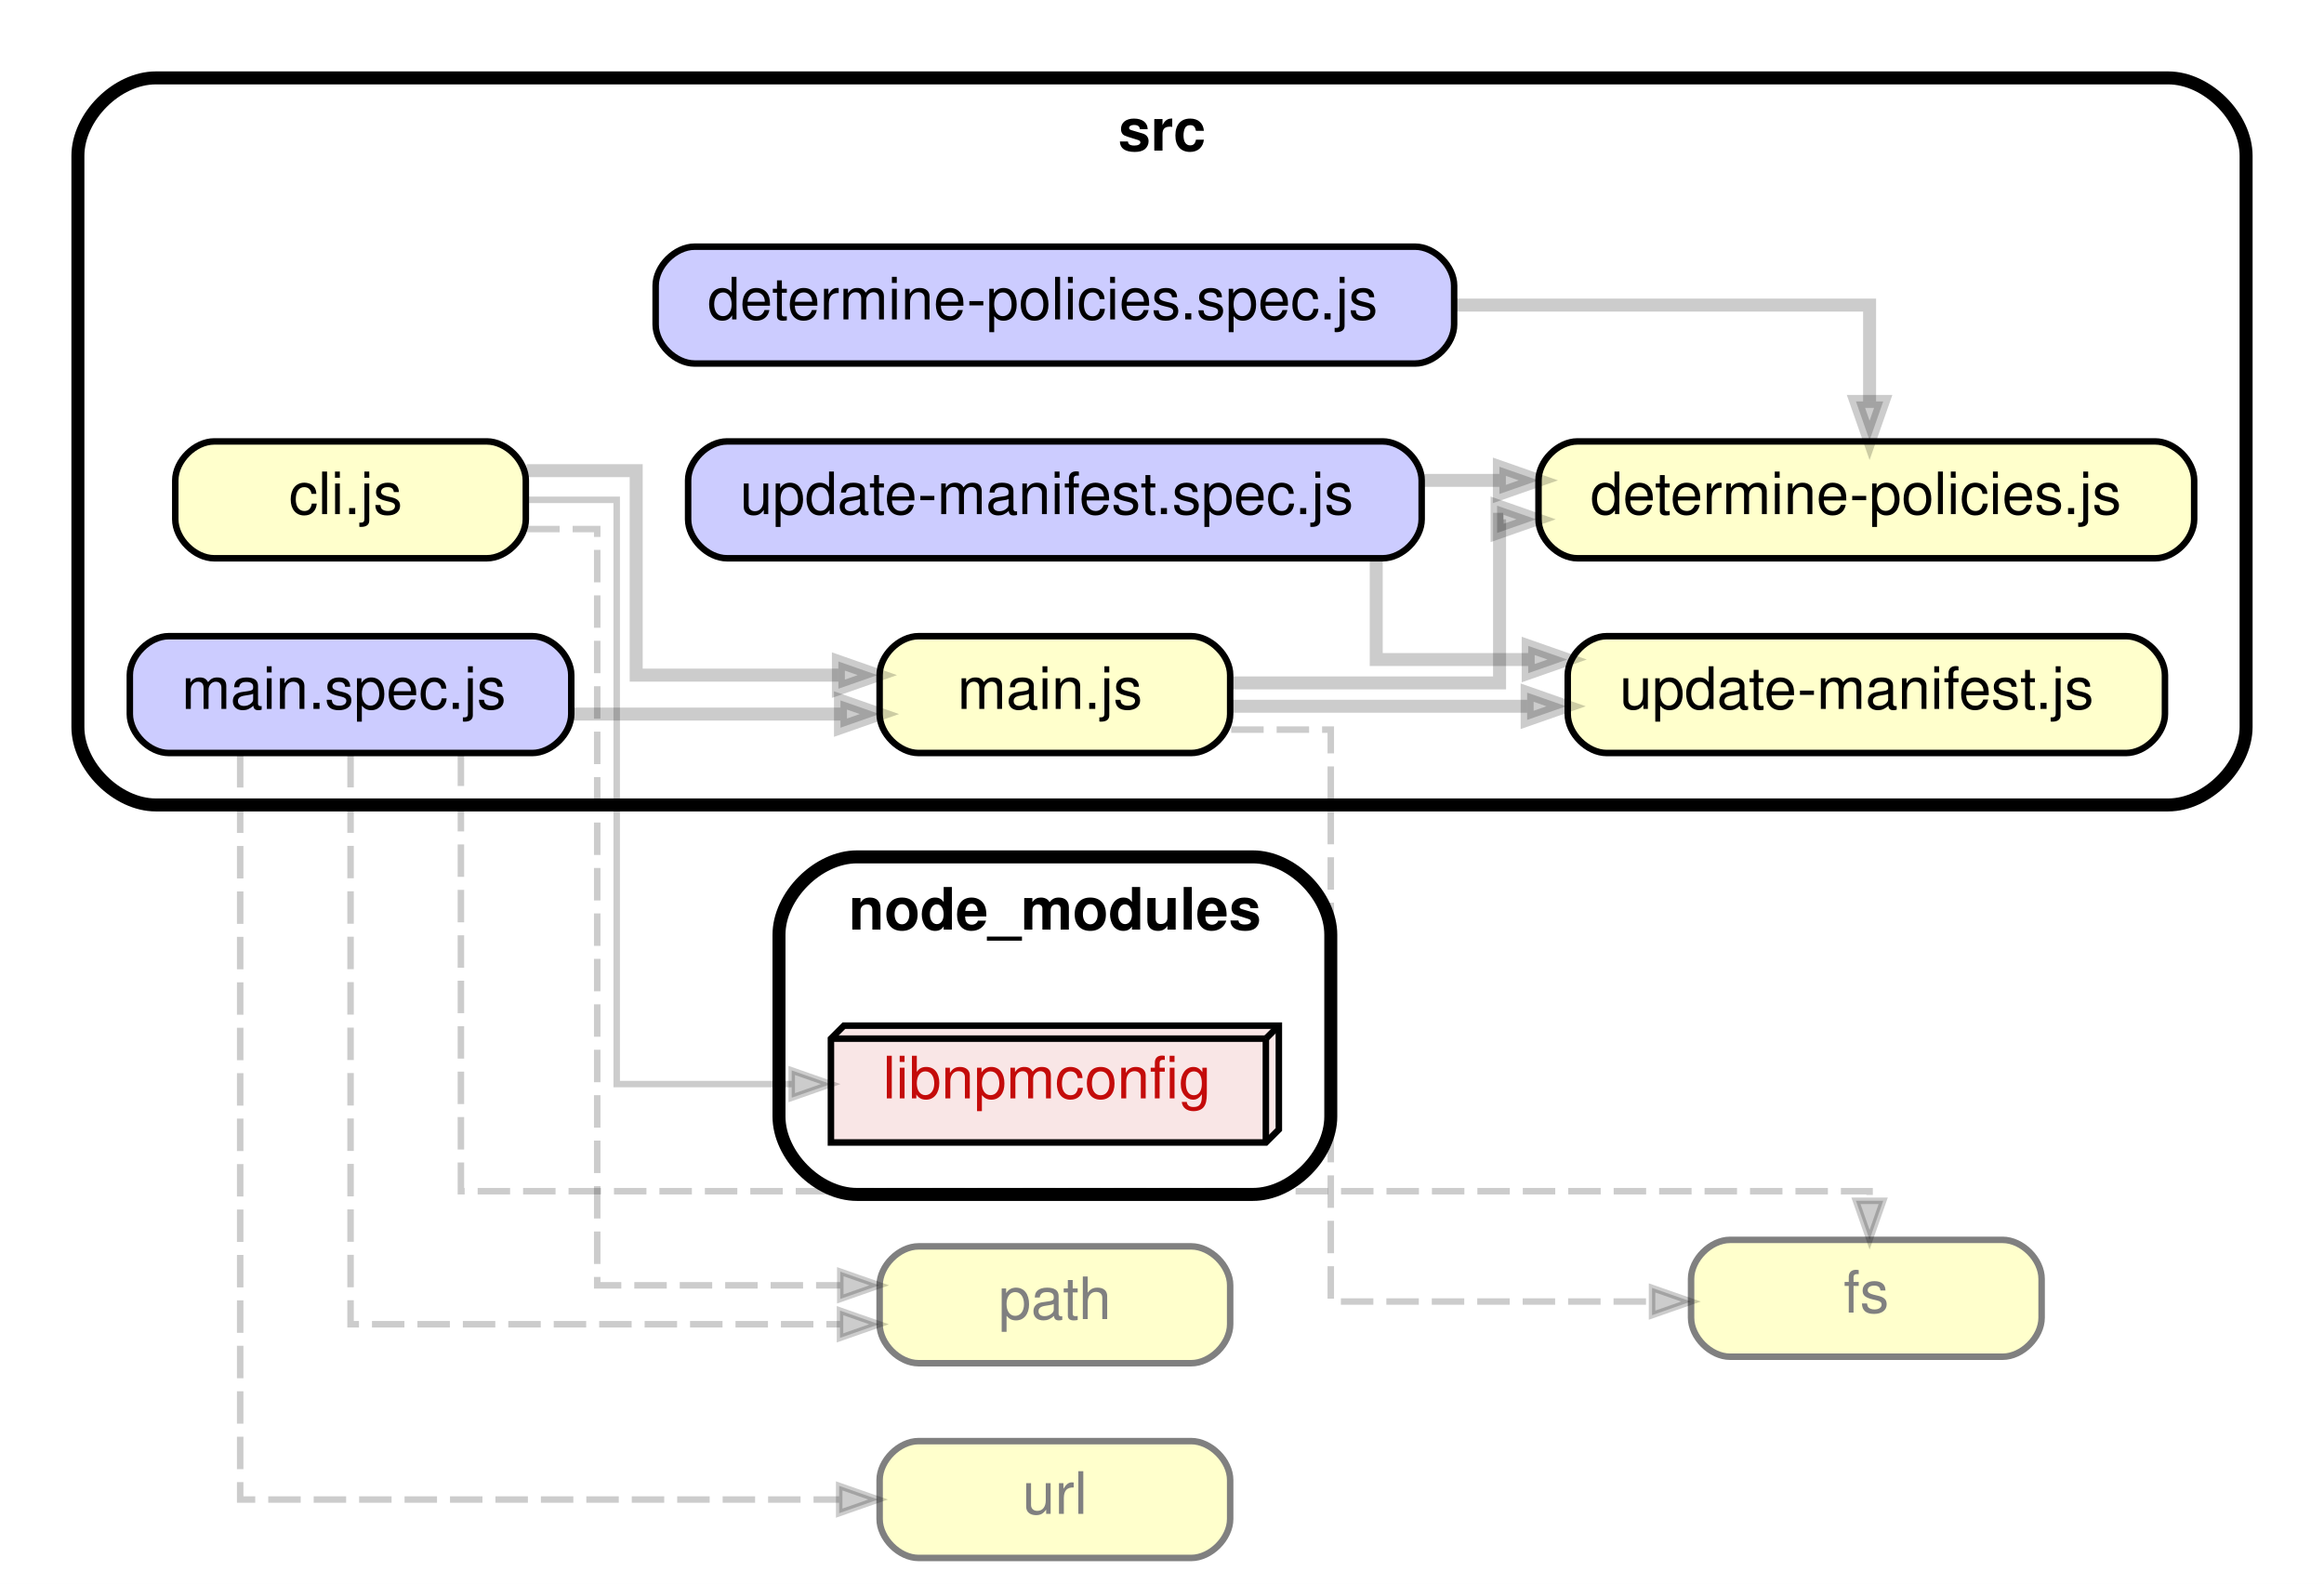
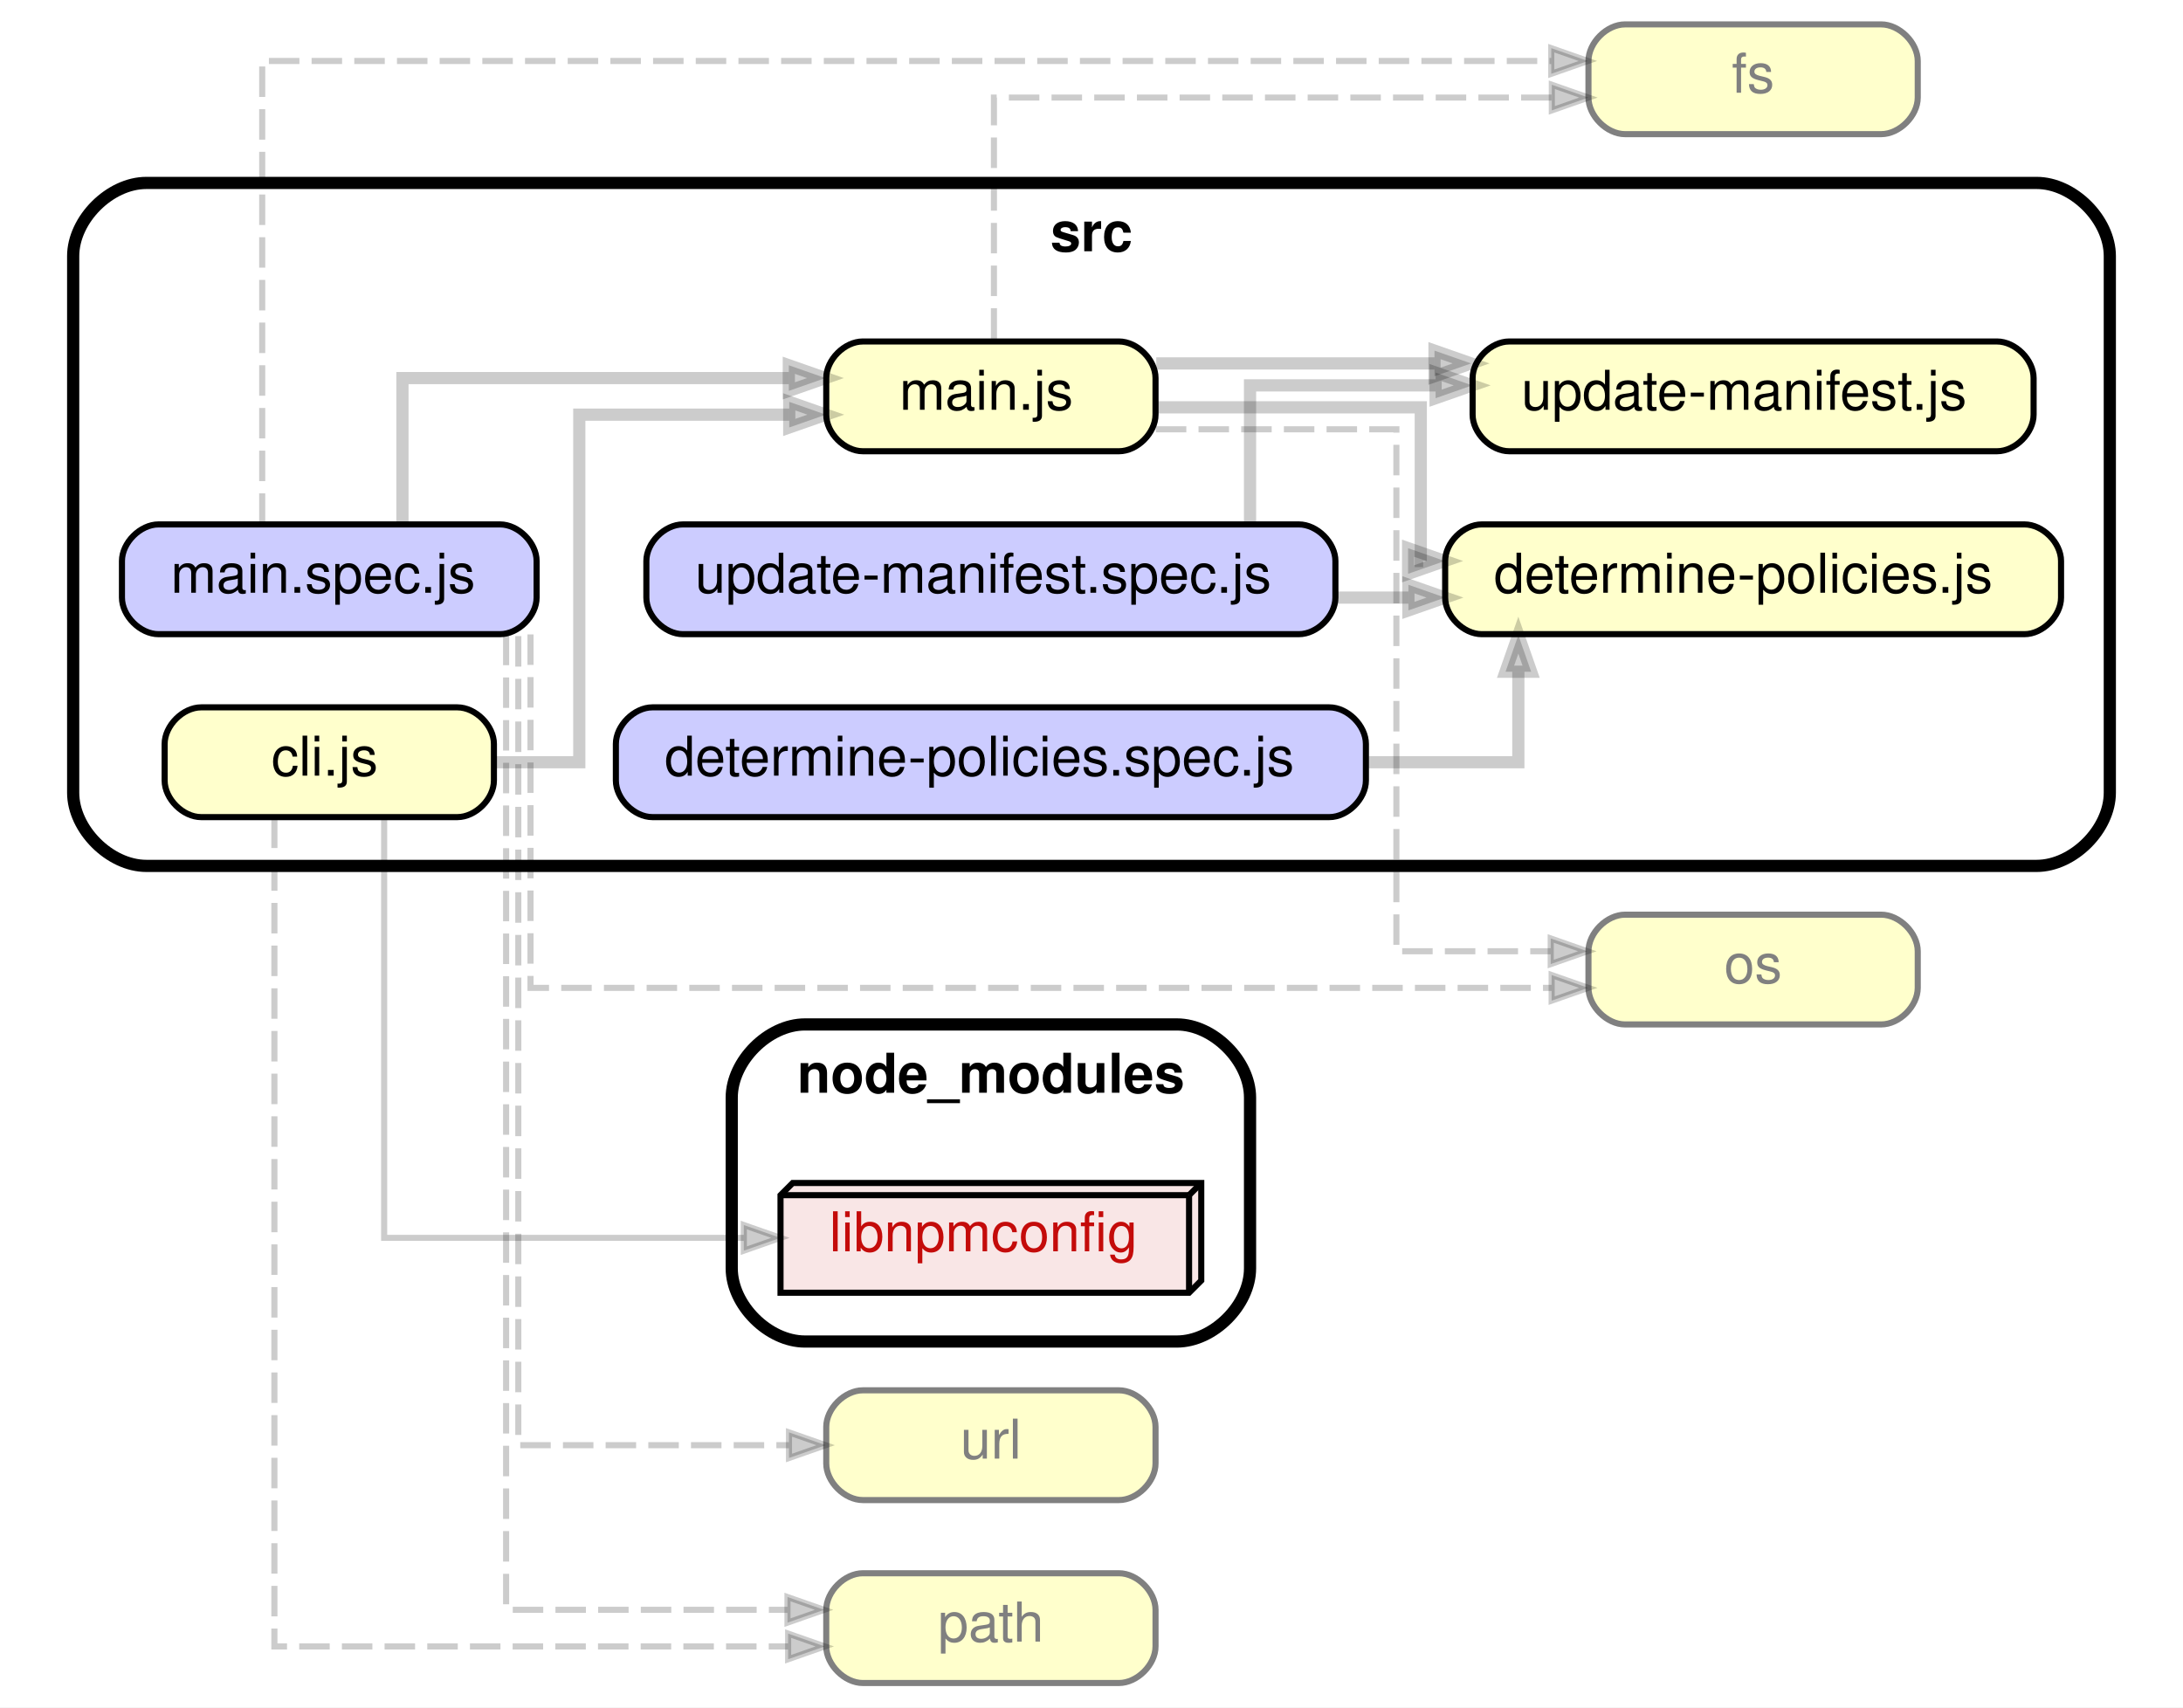
- <svg xmlns="http://www.w3.org/2000/svg" xmlns:xlink="http://www.w3.org/1999/xlink" width="358pt" height="244pt" viewBox="0.00 0.00 358.00 244.00">
-   <g id="graph0" class="graph" transform="scale(1 1) rotate(0) translate(4 240)">
-     <polygon fill="white" stroke="transparent" points="-4,4 -4,-240 354,-240 354,4 -4,4" />
+ <svg xmlns="http://www.w3.org/2000/svg" xmlns:xlink="http://www.w3.org/1999/xlink" width="358pt" height="280pt" viewBox="0.00 0.00 358.00 280.00">
+   <g id="graph0" class="graph" transform="scale(1 1) rotate(0) translate(4 276)">
+     <polygon fill="white" stroke="transparent" points="-4,4 -4,-276 354,-276 354,4 -4,4" />
    <g id="clust1" class="cluster">
      <path fill="#ffffff" stroke="black" stroke-width="2" d="M128,-56C128,-56 189,-56 189,-56 195,-56 201,-62 201,-68 201,-68 201,-96 201,-96 201,-102 195,-108 189,-108 189,-108 128,-108 128,-108 122,-108 116,-102 116,-96 116,-96 116,-68 116,-68 116,-62 122,-56 128,-56" />
      <text text-anchor="middle" x="158.5" y="-96.8" font-family="Helvetica,sans-Serif" font-weight="bold" font-size="9.00">node_modules</text>
    </g>
    <g id="clust2" class="cluster">
-       <path fill="#ffffff" stroke="black" stroke-width="2" d="M20,-116C20,-116 330,-116 330,-116 336,-116 342,-122 342,-128 342,-128 342,-216 342,-216 342,-222 336,-228 330,-228 330,-228 20,-228 20,-228 14,-228 8,-222 8,-216 8,-216 8,-128 8,-128 8,-122 14,-116 20,-116" />
-       <text text-anchor="middle" x="175" y="-216.8" font-family="Helvetica,sans-Serif" font-weight="bold" font-size="9.00">src</text>
+       <path fill="#ffffff" stroke="black" stroke-width="2" d="M20,-134C20,-134 330,-134 330,-134 336,-134 342,-140 342,-146 342,-146 342,-234 342,-234 342,-240 336,-246 330,-246 330,-246 20,-246 20,-246 14,-246 8,-240 8,-234 8,-234 8,-146 8,-146 8,-140 14,-134 20,-134" />
+       <text text-anchor="middle" x="175" y="-234.8" font-family="Helvetica,sans-Serif" font-weight="bold" font-size="9.00">src</text>
    </g>
    <g id="node1" class="node">
      <g id="a_node1">
        <a xlink:title="fs">
-           <path fill="#ffffcc" stroke="grey" d="M304.5,-49C304.5,-49 262.5,-49 262.5,-49 259.5,-49 256.5,-46 256.5,-43 256.5,-43 256.5,-37 256.5,-37 256.5,-34 259.5,-31 262.5,-31 262.5,-31 304.5,-31 304.5,-31 307.5,-31 310.5,-34 310.5,-37 310.5,-37 310.5,-43 310.5,-43 310.5,-46 307.5,-49 304.5,-49" />
-           <text text-anchor="middle" x="283.5" y="-37.8" font-family="Helvetica,sans-Serif" font-size="9.00" fill="grey">fs</text>
+           <path fill="#ffffcc" stroke="grey" d="M304.5,-272C304.5,-272 262.5,-272 262.5,-272 259.5,-272 256.5,-269 256.5,-266 256.5,-266 256.5,-260 256.5,-260 256.5,-257 259.5,-254 262.5,-254 262.5,-254 304.5,-254 304.5,-254 307.5,-254 310.5,-257 310.5,-260 310.5,-260 310.5,-266 310.5,-266 310.5,-269 307.5,-272 304.5,-272" />
+           <text text-anchor="middle" x="283.5" y="-260.8" font-family="Helvetica,sans-Serif" font-size="9.00" fill="grey">fs</text>
        </a>
      </g>
    </g>
    <g id="node2" class="node">
      <g id="a_node2">
        <a xlink:href="https://github.com/sverweij/upem/blob/main/node_modules/libnpmconfig" xlink:title="libnpmconfig">
          <polygon fill="#c40b0a" fill-opacity="0.102" stroke="black" points="193,-82 126,-82 124,-80 124,-64 191,-64 193,-66 193,-82" />
          <polyline fill="none" stroke="black" points="191,-80 124,-80 " />
          <polyline fill="none" stroke="black" points="191,-80 191,-64 " />
          <polyline fill="none" stroke="black" points="191,-80 193,-82 " />
          <text text-anchor="start" x="132" y="-70.8" font-family="Helvetica,sans-Serif" font-size="9.00" fill="#c40b0a">libnpmconfig</text>
        </a>
      </g>
    </g>
    <g id="node3" class="node">
      <g id="a_node3">
-         <a xlink:title="path">
-           <path fill="#ffffcc" stroke="grey" d="M179.5,-48C179.5,-48 137.5,-48 137.5,-48 134.5,-48 131.5,-45 131.5,-42 131.5,-42 131.5,-36 131.5,-36 131.5,-33 134.5,-30 137.5,-30 137.5,-30 179.5,-30 179.5,-30 182.5,-30 185.5,-33 185.5,-36 185.5,-36 185.5,-42 185.5,-42 185.5,-45 182.5,-48 179.5,-48" />
-           <text text-anchor="middle" x="158.5" y="-36.8" font-family="Helvetica,sans-Serif" font-size="9.00" fill="grey">path</text>
+         <a xlink:title="os">
+           <path fill="#ffffcc" stroke="grey" d="M304.5,-126C304.5,-126 262.5,-126 262.5,-126 259.5,-126 256.5,-123 256.5,-120 256.5,-120 256.5,-114 256.5,-114 256.5,-111 259.5,-108 262.5,-108 262.5,-108 304.5,-108 304.5,-108 307.5,-108 310.5,-111 310.5,-114 310.5,-114 310.5,-120 310.5,-120 310.5,-123 307.5,-126 304.5,-126" />
+           <text text-anchor="middle" x="283.5" y="-114.8" font-family="Helvetica,sans-Serif" font-size="9.00" fill="grey">os</text>
        </a>
      </g>
    </g>
    <g id="node4" class="node">
      <g id="a_node4">
+         <a xlink:title="path">
+           <path fill="#ffffcc" stroke="grey" d="M179.5,-18C179.5,-18 137.5,-18 137.5,-18 134.5,-18 131.5,-15 131.5,-12 131.5,-12 131.5,-6 131.5,-6 131.5,-3 134.5,0 137.5,0 137.5,0 179.5,0 179.5,0 182.5,0 185.5,-3 185.5,-6 185.5,-6 185.5,-12 185.5,-12 185.5,-15 182.5,-18 179.5,-18" />
+           <text text-anchor="middle" x="158.5" y="-6.8" font-family="Helvetica,sans-Serif" font-size="9.00" fill="grey">path</text>
+         </a>
+       </g>
+     </g>
+     <g id="node5" class="node">
+       <g id="a_node5">
        <a xlink:href="https://github.com/sverweij/upem/blob/main/src/cli.js" xlink:title="cli.js">
-           <path fill="#ffffcc" stroke="black" d="M71,-172C71,-172 29,-172 29,-172 26,-172 23,-169 23,-166 23,-166 23,-160 23,-160 23,-157 26,-154 29,-154 29,-154 71,-154 71,-154 74,-154 77,-157 77,-160 77,-160 77,-166 77,-166 77,-169 74,-172 71,-172" />
-           <text text-anchor="start" x="40.5" y="-160.8" font-family="Helvetica,sans-Serif" font-size="9.00">cli.js</text>
+           <path fill="#ffffcc" stroke="black" d="M71,-160C71,-160 29,-160 29,-160 26,-160 23,-157 23,-154 23,-154 23,-148 23,-148 23,-145 26,-142 29,-142 29,-142 71,-142 71,-142 74,-142 77,-145 77,-148 77,-148 77,-154 77,-154 77,-157 74,-160 71,-160" />
+           <text text-anchor="start" x="40.5" y="-148.8" font-family="Helvetica,sans-Serif" font-size="9.00">cli.js</text>
        </a>
      </g>
    </g>
    <g id="edge2" class="edge">
-       <path fill="none" stroke="#000000" stroke-opacity="0.2" d="M77.12,-163C84.74,-163 91,-163 91,-163 91,-163 91,-73 91,-73 91,-73 117.96,-73 117.96,-73" />
-       <polygon fill="#000000" fill-opacity="0.2" stroke="#000000" stroke-opacity="0.2" points="117.96,-75.1 123.96,-73 117.96,-70.9 117.96,-75.1" />
+       <path fill="none" stroke="#000000" stroke-opacity="0.2" d="M59,-141.75C59,-121.08 59,-73 59,-73 59,-73 117.98,-73 117.98,-73" />
+       <polygon fill="#000000" fill-opacity="0.2" stroke="#000000" stroke-opacity="0.2" points="117.98,-75.1 123.98,-73 117.98,-70.9 117.98,-75.1" />
    </g>
    <g id="edge3" class="edge">
-       <path fill="none" stroke="#000000" stroke-dasharray="5,2" stroke-opacity="0.2" d="M77.21,-158.5C83.3,-158.5 88,-158.5 88,-158.5 88,-158.5 88,-42 88,-42 88,-42 125.44,-42 125.44,-42" />
-       <polygon fill="#000000" fill-opacity="0.2" stroke="#000000" stroke-opacity="0.2" points="125.44,-44.1 131.44,-42 125.44,-39.9 125.44,-44.1" />
+       <path fill="none" stroke="#000000" stroke-dasharray="5,2" stroke-opacity="0.2" d="M41,-141.93C41,-110.19 41,-6 41,-6 41,-6 125.25,-6 125.25,-6" />
+       <polygon fill="#000000" fill-opacity="0.2" stroke="#000000" stroke-opacity="0.2" points="125.25,-8.1 131.25,-6 125.25,-3.9 125.25,-8.1" />
    </g>
-     <g id="node5" class="node">
-       <g id="a_node5">
+     <g id="node6" class="node">
+       <g id="a_node6">
        <a xlink:href="https://github.com/sverweij/upem/blob/main/src/main.js" xlink:title="main.js">
-           <path fill="#ffffcc" stroke="black" d="M179.5,-142C179.5,-142 137.5,-142 137.5,-142 134.5,-142 131.5,-139 131.5,-136 131.5,-136 131.5,-130 131.5,-130 131.5,-127 134.5,-124 137.5,-124 137.5,-124 179.5,-124 179.5,-124 182.5,-124 185.5,-127 185.5,-130 185.5,-130 185.5,-136 185.5,-136 185.5,-139 182.5,-142 179.5,-142" />
-           <text text-anchor="start" x="143.5" y="-130.8" font-family="Helvetica,sans-Serif" font-size="9.00">main.js</text>
+           <path fill="#ffffcc" stroke="black" d="M179.5,-220C179.5,-220 137.5,-220 137.5,-220 134.5,-220 131.5,-217 131.5,-214 131.5,-214 131.5,-208 131.5,-208 131.5,-205 134.5,-202 137.5,-202 137.5,-202 179.5,-202 179.5,-202 182.5,-202 185.5,-205 185.5,-208 185.5,-208 185.5,-214 185.5,-214 185.5,-217 182.5,-220 179.5,-220" />
+           <text text-anchor="start" x="143.5" y="-208.8" font-family="Helvetica,sans-Serif" font-size="9.00">main.js</text>
        </a>
      </g>
    </g>
    <g id="edge1" class="edge">
-       <path fill="none" stroke="#000000" stroke-width="2" stroke-opacity="0.2" d="M77.11,-167.5C86.17,-167.5 94,-167.5 94,-167.5 94,-167.5 94,-136 94,-136 94,-136 125.15,-136 125.15,-136" />
-       <polygon fill="#000000" fill-opacity="0.2" stroke="#000000" stroke-width="2" stroke-opacity="0.2" points="125.15,-138.1 131.15,-136 125.15,-133.9 125.15,-138.1" />
+       <path fill="none" stroke="#000000" stroke-width="2" stroke-opacity="0.2" d="M77.12,-151C84.74,-151 91,-151 91,-151 91,-151 91,-208 91,-208 91,-208 125.43,-208 125.43,-208" />
+       <polygon fill="#000000" fill-opacity="0.2" stroke="#000000" stroke-width="2" stroke-opacity="0.2" points="125.43,-210.1 131.43,-208 125.43,-205.9 125.43,-210.1" />
    </g>
    <g id="edge7" class="edge">
-       <path fill="none" stroke="#000000" stroke-dasharray="5,2" stroke-opacity="0.2" d="M185.66,-127.6C193.99,-127.6 201,-127.6 201,-127.6 201,-127.6 201,-39.5 201,-39.5 201,-39.5 250.49,-39.5 250.49,-39.5" />
-       <polygon fill="#000000" fill-opacity="0.2" stroke="#000000" stroke-opacity="0.2" points="250.49,-41.6 256.49,-39.5 250.49,-37.4 250.49,-41.6" />
+       <path fill="none" stroke="#000000" stroke-dasharray="5,2" stroke-opacity="0.2" d="M159,-220.45C159,-234.69 159,-260 159,-260 159,-260 250.49,-260 250.49,-260" />
+       <polygon fill="#000000" fill-opacity="0.2" stroke="#000000" stroke-opacity="0.2" points="250.49,-262.1 256.49,-260 250.49,-257.9 250.49,-262.1" />
    </g>
-     <g id="node6" class="node">
-       <g id="a_node6">
+     <g id="edge8" class="edge">
+       <path fill="none" stroke="#000000" stroke-dasharray="5,2" stroke-opacity="0.2" d="M185.55,-205.6C203.96,-205.6 225,-205.6 225,-205.6 225,-205.6 225,-120 225,-120 225,-120 250.31,-120 250.31,-120" />
+       <polygon fill="#000000" fill-opacity="0.2" stroke="#000000" stroke-opacity="0.2" points="250.31,-122.1 256.31,-120 250.31,-117.9 250.31,-122.1" />
+     </g>
+     <g id="node7" class="node">
+       <g id="a_node7">
        <a xlink:href="https://github.com/sverweij/upem/blob/main/src/determine-policies.js" xlink:title="determine-policies.js">
-           <path fill="#ffffcc" stroke="black" d="M328,-172C328,-172 239,-172 239,-172 236,-172 233,-169 233,-166 233,-166 233,-160 233,-160 233,-157 236,-154 239,-154 239,-154 328,-154 328,-154 331,-154 334,-157 334,-160 334,-160 334,-166 334,-166 334,-169 331,-172 328,-172" />
-           <text text-anchor="start" x="241" y="-160.8" font-family="Helvetica,sans-Serif" font-size="9.00">determine-policies.js</text>
+           <path fill="#ffffcc" stroke="black" d="M328,-190C328,-190 239,-190 239,-190 236,-190 233,-187 233,-184 233,-184 233,-178 233,-178 233,-175 236,-172 239,-172 239,-172 328,-172 328,-172 331,-172 334,-175 334,-178 334,-178 334,-184 334,-184 334,-187 331,-190 328,-190" />
+           <text text-anchor="start" x="241" y="-178.8" font-family="Helvetica,sans-Serif" font-size="9.00">determine-policies.js</text>
        </a>
      </g>
    </g>
    <g id="edge5" class="edge">
-       <path fill="none" stroke="#000000" stroke-width="2" stroke-opacity="0.2" d="M185.57,-134.8C204.72,-134.8 227,-134.8 227,-134.8 227,-134.8 227,-160 227,-160 227,-160 227.56,-160 227.56,-160" />
-       <polygon fill="#000000" fill-opacity="0.2" stroke="#000000" stroke-width="2" stroke-opacity="0.2" points="226.62,-162.1 232.62,-160 226.62,-157.9 226.62,-162.1" />
+       <path fill="none" stroke="#000000" stroke-width="2" stroke-opacity="0.2" d="M185.56,-209.2C205.44,-209.2 229,-209.2 229,-209.2 229,-209.2 229,-184 229,-184 229,-184 229.39,-184 229.39,-184" />
+       <polygon fill="#000000" fill-opacity="0.2" stroke="#000000" stroke-width="2" stroke-opacity="0.2" points="226.92,-186.1 232.92,-184 226.92,-181.9 226.92,-186.1" />
    </g>
-     <g id="node8" class="node">
-       <g id="a_node8">
+     <g id="node9" class="node">
+       <g id="a_node9">
        <a xlink:href="https://github.com/sverweij/upem/blob/main/src/update-manifest.js" xlink:title="update-manifest.js">
-           <path fill="#ffffcc" stroke="black" d="M323.5,-142C323.5,-142 243.5,-142 243.5,-142 240.5,-142 237.5,-139 237.5,-136 237.5,-136 237.5,-130 237.5,-130 237.5,-127 240.5,-124 243.5,-124 243.5,-124 323.5,-124 323.5,-124 326.5,-124 329.5,-127 329.5,-130 329.5,-130 329.5,-136 329.5,-136 329.5,-139 326.5,-142 323.5,-142" />
-           <text text-anchor="start" x="245.5" y="-130.8" font-family="Helvetica,sans-Serif" font-size="9.00">update-manifest.js</text>
+           <path fill="#ffffcc" stroke="black" d="M323.5,-220C323.5,-220 243.5,-220 243.5,-220 240.5,-220 237.5,-217 237.5,-214 237.5,-214 237.5,-208 237.5,-208 237.5,-205 240.5,-202 243.5,-202 243.5,-202 323.5,-202 323.5,-202 326.5,-202 329.5,-205 329.5,-208 329.5,-208 329.5,-214 329.5,-214 329.5,-217 326.5,-220 323.5,-220" />
+           <text text-anchor="start" x="245.5" y="-208.8" font-family="Helvetica,sans-Serif" font-size="9.00">update-manifest.js</text>
        </a>
      </g>
    </g>
    <g id="edge6" class="edge">
-       <path fill="none" stroke="#000000" stroke-width="2" stroke-opacity="0.2" d="M185.62,-131.2C185.62,-131.2 231.25,-131.2 231.25,-131.2" />
-       <polygon fill="#000000" fill-opacity="0.2" stroke="#000000" stroke-width="2" stroke-opacity="0.2" points="231.25,-133.3 237.25,-131.2 231.25,-129.1 231.25,-133.3" />
+       <path fill="none" stroke="#000000" stroke-width="2" stroke-opacity="0.2" d="M185.62,-216.4C185.62,-216.4 231.25,-216.4 231.25,-216.4" />
+       <polygon fill="#000000" fill-opacity="0.2" stroke="#000000" stroke-width="2" stroke-opacity="0.2" points="231.25,-218.5 237.25,-216.4 231.25,-214.3 231.25,-218.5" />
    </g>
-     <g id="node7" class="node">
-       <g id="a_node7">
+     <g id="node8" class="node">
+       <g id="a_node8">
        <a xlink:href="https://github.com/sverweij/upem/blob/main/src/determine-policies.spec.js" xlink:title="determine-policies.spec.js">
-           <path fill="#ccccff" stroke="black" d="M214,-202C214,-202 103,-202 103,-202 100,-202 97,-199 97,-196 97,-196 97,-190 97,-190 97,-187 100,-184 103,-184 103,-184 214,-184 214,-184 217,-184 220,-187 220,-190 220,-190 220,-196 220,-196 220,-199 217,-202 214,-202" />
-           <text text-anchor="start" x="105" y="-190.8" font-family="Helvetica,sans-Serif" font-size="9.00">determine-policies.spec.js</text>
+           <path fill="#ccccff" stroke="black" d="M214,-160C214,-160 103,-160 103,-160 100,-160 97,-157 97,-154 97,-154 97,-148 97,-148 97,-145 100,-142 103,-142 103,-142 214,-142 214,-142 217,-142 220,-145 220,-148 220,-148 220,-154 220,-154 220,-157 217,-160 214,-160" />
+           <text text-anchor="start" x="105" y="-148.8" font-family="Helvetica,sans-Serif" font-size="9.00">determine-policies.spec.js</text>
        </a>
      </g>
    </g>
    <g id="edge4" class="edge">
-       <path fill="none" stroke="#000000" stroke-width="2" stroke-opacity="0.2" d="M220.15,-193C251.89,-193 284,-193 284,-193 284,-193 284,-178.16 284,-178.16" />
-       <polygon fill="#000000" fill-opacity="0.2" stroke="#000000" stroke-width="2" stroke-opacity="0.2" points="286.1,-178.16 284,-172.16 281.9,-178.16 286.1,-178.16" />
+       <path fill="none" stroke="#000000" stroke-width="2" stroke-opacity="0.2" d="M220.44,-151C234.31,-151 245,-151 245,-151 245,-151 245,-165.84 245,-165.84" />
+       <polygon fill="#000000" fill-opacity="0.2" stroke="#000000" stroke-width="2" stroke-opacity="0.2" points="242.9,-165.84 245,-171.84 247.1,-165.84 242.9,-165.84" />
    </g>
-     <g id="node9" class="node">
-       <g id="a_node9">
+     <g id="node10" class="node">
+       <g id="a_node10">
        <a xlink:href="https://github.com/sverweij/upem/blob/main/src/main.spec.js" xlink:title="main.spec.js">
-           <path fill="#ccccff" stroke="black" d="M78,-142C78,-142 22,-142 22,-142 19,-142 16,-139 16,-136 16,-136 16,-130 16,-130 16,-127 19,-124 22,-124 22,-124 78,-124 78,-124 81,-124 84,-127 84,-130 84,-130 84,-136 84,-136 84,-139 81,-142 78,-142" />
-           <text text-anchor="start" x="24" y="-130.8" font-family="Helvetica,sans-Serif" font-size="9.00">main.spec.js</text>
+           <path fill="#ccccff" stroke="black" d="M78,-190C78,-190 22,-190 22,-190 19,-190 16,-187 16,-184 16,-184 16,-178 16,-178 16,-175 19,-172 22,-172 22,-172 78,-172 78,-172 81,-172 84,-175 84,-178 84,-178 84,-184 84,-184 84,-187 81,-190 78,-190" />
+           <text text-anchor="start" x="24" y="-178.8" font-family="Helvetica,sans-Serif" font-size="9.00">main.spec.js</text>
        </a>
      </g>
    </g>
+     <g id="edge10" class="edge">
+       <path fill="none" stroke="#000000" stroke-dasharray="5,2" stroke-opacity="0.2" d="M39,-190.1C39,-212.02 39,-266 39,-266 39,-266 250.4,-266 250.4,-266" />
+       <polygon fill="#000000" fill-opacity="0.2" stroke="#000000" stroke-opacity="0.2" points="250.4,-268.1 256.4,-266 250.4,-263.9 250.4,-268.1" />
+     </g>
+     <g id="edge11" class="edge">
+       <path fill="none" stroke="#000000" stroke-dasharray="5,2" stroke-opacity="0.2" d="M83,-171.96C83,-153.68 83,-114 83,-114 83,-114 250.46,-114 250.46,-114" />
+       <polygon fill="#000000" fill-opacity="0.2" stroke="#000000" stroke-opacity="0.2" points="250.46,-116.1 256.46,-114 250.46,-111.9 250.46,-116.1" />
+     </g>
+     <g id="edge12" class="edge">
+       <path fill="none" stroke="#000000" stroke-dasharray="5,2" stroke-opacity="0.2" d="M79,-171.91C79,-136.81 79,-12 79,-12 79,-12 125.14,-12 125.14,-12" />
+       <polygon fill="#000000" fill-opacity="0.2" stroke="#000000" stroke-opacity="0.2" points="125.14,-14.1 131.14,-12 125.14,-9.9 125.14,-14.1" />
+     </g>
    <g id="edge9" class="edge">
-       <path fill="none" stroke="#000000" stroke-dasharray="5,2" stroke-opacity="0.2" d="M67,-123.92C67,-103.66 67,-56.5 67,-56.5 67,-56.5 284,-56.5 284,-56.5 284,-56.5 284,-55.02 284,-55.02" />
-       <polygon fill="#000000" fill-opacity="0.2" stroke="#000000" stroke-opacity="0.2" points="286.1,-55.02 284,-49.02 281.9,-55.02 286.1,-55.02" />
+       <path fill="none" stroke="#000000" stroke-width="2" stroke-opacity="0.2" d="M62,-190.02C62,-199.79 62,-214 62,-214 62,-214 125.36,-214 125.36,-214" />
+       <polygon fill="#000000" fill-opacity="0.2" stroke="#000000" stroke-width="2" stroke-opacity="0.2" points="125.36,-216.1 131.36,-214 125.36,-211.9 125.36,-216.1" />
    </g>
-     <g id="edge10" class="edge">
-       <path fill="none" stroke="#000000" stroke-dasharray="5,2" stroke-opacity="0.2" d="M50,-123.7C50,-99.42 50,-36 50,-36 50,-36 125.4,-36 125.4,-36" />
-       <polygon fill="#000000" fill-opacity="0.2" stroke="#000000" stroke-opacity="0.2" points="125.4,-38.1 131.4,-36 125.4,-33.9 125.4,-38.1" />
-     </g>
-     <g id="edge8" class="edge">
-       <path fill="none" stroke="#000000" stroke-width="2" stroke-opacity="0.2" d="M84.03,-130C84.03,-130 125.47,-130 125.47,-130" />
-       <polygon fill="#000000" fill-opacity="0.2" stroke="#000000" stroke-width="2" stroke-opacity="0.2" points="125.47,-132.1 131.47,-130 125.47,-127.9 125.47,-132.1" />
-     </g>
-     <g id="node10" class="node">
-       <g id="a_node10">
+     <g id="node11" class="node">
+       <g id="a_node11">
        <a xlink:title="url">
-           <path fill="#ffffcc" stroke="grey" d="M179.5,-18C179.5,-18 137.5,-18 137.5,-18 134.5,-18 131.5,-15 131.5,-12 131.5,-12 131.5,-6 131.5,-6 131.5,-3 134.5,0 137.5,0 137.5,0 179.5,0 179.5,0 182.5,0 185.5,-3 185.5,-6 185.5,-6 185.5,-12 185.5,-12 185.5,-15 182.5,-18 179.5,-18" />
-           <text text-anchor="middle" x="158.5" y="-6.8" font-family="Helvetica,sans-Serif" font-size="9.00" fill="grey">url</text>
+           <path fill="#ffffcc" stroke="grey" d="M179.5,-48C179.5,-48 137.5,-48 137.5,-48 134.5,-48 131.5,-45 131.5,-42 131.5,-42 131.5,-36 131.5,-36 131.5,-33 134.5,-30 137.5,-30 137.5,-30 179.5,-30 179.5,-30 182.5,-30 185.5,-33 185.5,-36 185.5,-36 185.5,-42 185.5,-42 185.5,-45 182.5,-48 179.5,-48" />
+           <text text-anchor="middle" x="158.5" y="-36.8" font-family="Helvetica,sans-Serif" font-size="9.00" fill="grey">url</text>
        </a>
      </g>
    </g>
-     <g id="edge11" class="edge">
-       <path fill="none" stroke="#000000" stroke-dasharray="5,2" stroke-opacity="0.2" d="M33,-123.68C33,-94.84 33,-9 33,-9 33,-9 125.27,-9 125.27,-9" />
-       <polygon fill="#000000" fill-opacity="0.2" stroke="#000000" stroke-opacity="0.2" points="125.27,-11.1 131.27,-9 125.27,-6.9 125.27,-11.1" />
+     <g id="edge13" class="edge">
+       <path fill="none" stroke="#000000" stroke-dasharray="5,2" stroke-opacity="0.2" d="M81,-171.68C81,-140.09 81,-39 81,-39 81,-39 125.39,-39 125.39,-39" />
+       <polygon fill="#000000" fill-opacity="0.2" stroke="#000000" stroke-opacity="0.2" points="125.39,-41.1 131.39,-39 125.39,-36.9 125.39,-41.1" />
    </g>
-     <g id="node11" class="node">
-       <g id="a_node11">
+     <g id="node12" class="node">
+       <g id="a_node12">
        <a xlink:href="https://github.com/sverweij/upem/blob/main/src/update-manifest.spec.js" xlink:title="update-manifest.spec.js">
-           <path fill="#ccccff" stroke="black" d="M209,-172C209,-172 108,-172 108,-172 105,-172 102,-169 102,-166 102,-166 102,-160 102,-160 102,-157 105,-154 108,-154 108,-154 209,-154 209,-154 212,-154 215,-157 215,-160 215,-160 215,-166 215,-166 215,-169 212,-172 209,-172" />
-           <text text-anchor="start" x="110" y="-160.8" font-family="Helvetica,sans-Serif" font-size="9.00">update-manifest.spec.js</text>
+           <path fill="#ccccff" stroke="black" d="M209,-190C209,-190 108,-190 108,-190 105,-190 102,-187 102,-184 102,-184 102,-178 102,-178 102,-175 105,-172 108,-172 108,-172 209,-172 209,-172 212,-172 215,-175 215,-178 215,-178 215,-184 215,-184 215,-187 212,-190 209,-190" />
+           <text text-anchor="start" x="110" y="-178.8" font-family="Helvetica,sans-Serif" font-size="9.00">update-manifest.spec.js</text>
        </a>
      </g>
    </g>
-     <g id="edge12" class="edge">
-       <path fill="none" stroke="#000000" stroke-width="2" stroke-opacity="0.2" d="M215.15,-166C215.15,-166 226.97,-166 226.97,-166" />
-       <polygon fill="#000000" fill-opacity="0.2" stroke="#000000" stroke-width="2" stroke-opacity="0.2" points="226.97,-168.1 232.97,-166 226.97,-163.9 226.97,-168.1" />
+     <g id="edge14" class="edge">
+       <path fill="none" stroke="#000000" stroke-width="2" stroke-opacity="0.2" d="M215.15,-178C215.15,-178 226.97,-178 226.97,-178" />
+       <polygon fill="#000000" fill-opacity="0.2" stroke="#000000" stroke-width="2" stroke-opacity="0.2" points="226.97,-180.1 232.97,-178 226.97,-175.9 226.97,-180.1" />
    </g>
-     <g id="edge13" class="edge">
-       <path fill="none" stroke="#000000" stroke-width="2" stroke-opacity="0.2" d="M208,-153.84C208,-146.85 208,-138.4 208,-138.4 208,-138.4 231.41,-138.4 231.41,-138.4" />
-       <polygon fill="#000000" fill-opacity="0.2" stroke="#000000" stroke-width="2" stroke-opacity="0.2" points="231.41,-140.5 237.41,-138.4 231.41,-136.3 231.41,-140.5" />
+     <g id="edge15" class="edge">
+       <path fill="none" stroke="#000000" stroke-width="2" stroke-opacity="0.2" d="M201,-190.03C201,-199.43 201,-212.8 201,-212.8 201,-212.8 231.43,-212.8 231.43,-212.8" />
+       <polygon fill="#000000" fill-opacity="0.2" stroke="#000000" stroke-width="2" stroke-opacity="0.2" points="231.43,-214.9 237.43,-212.8 231.43,-210.7 231.43,-214.9" />
    </g>
  </g>
</svg>
